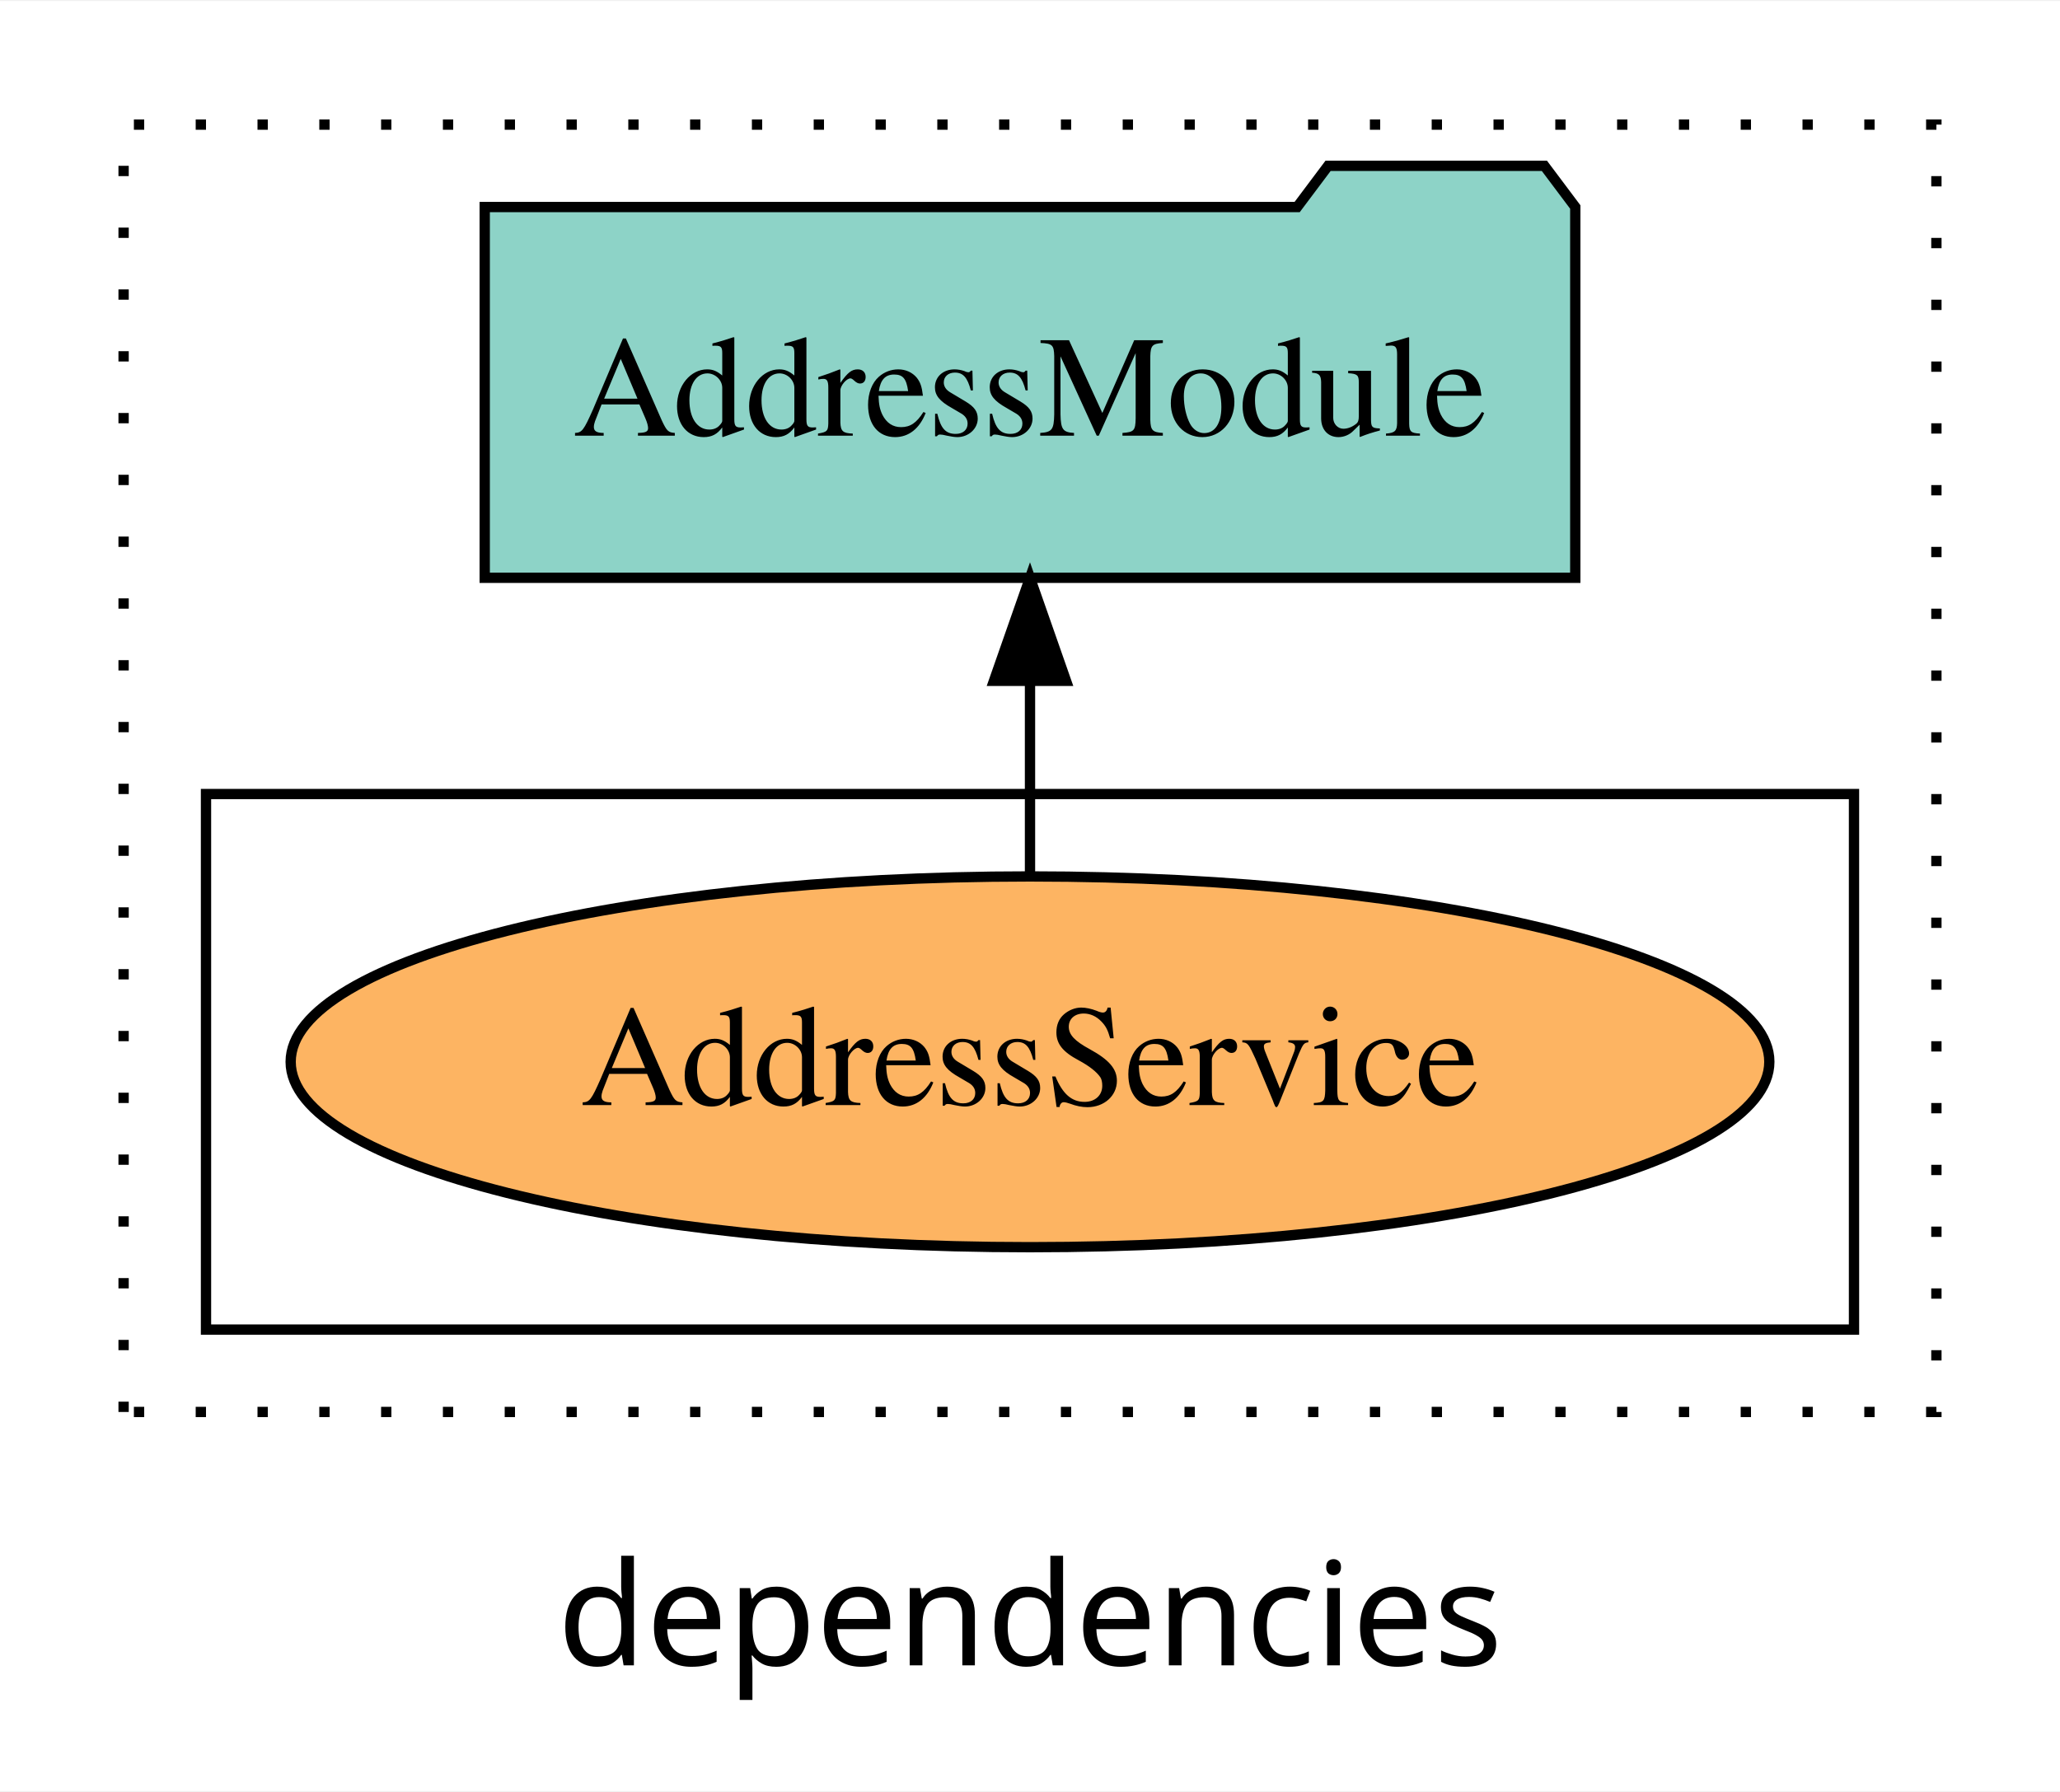
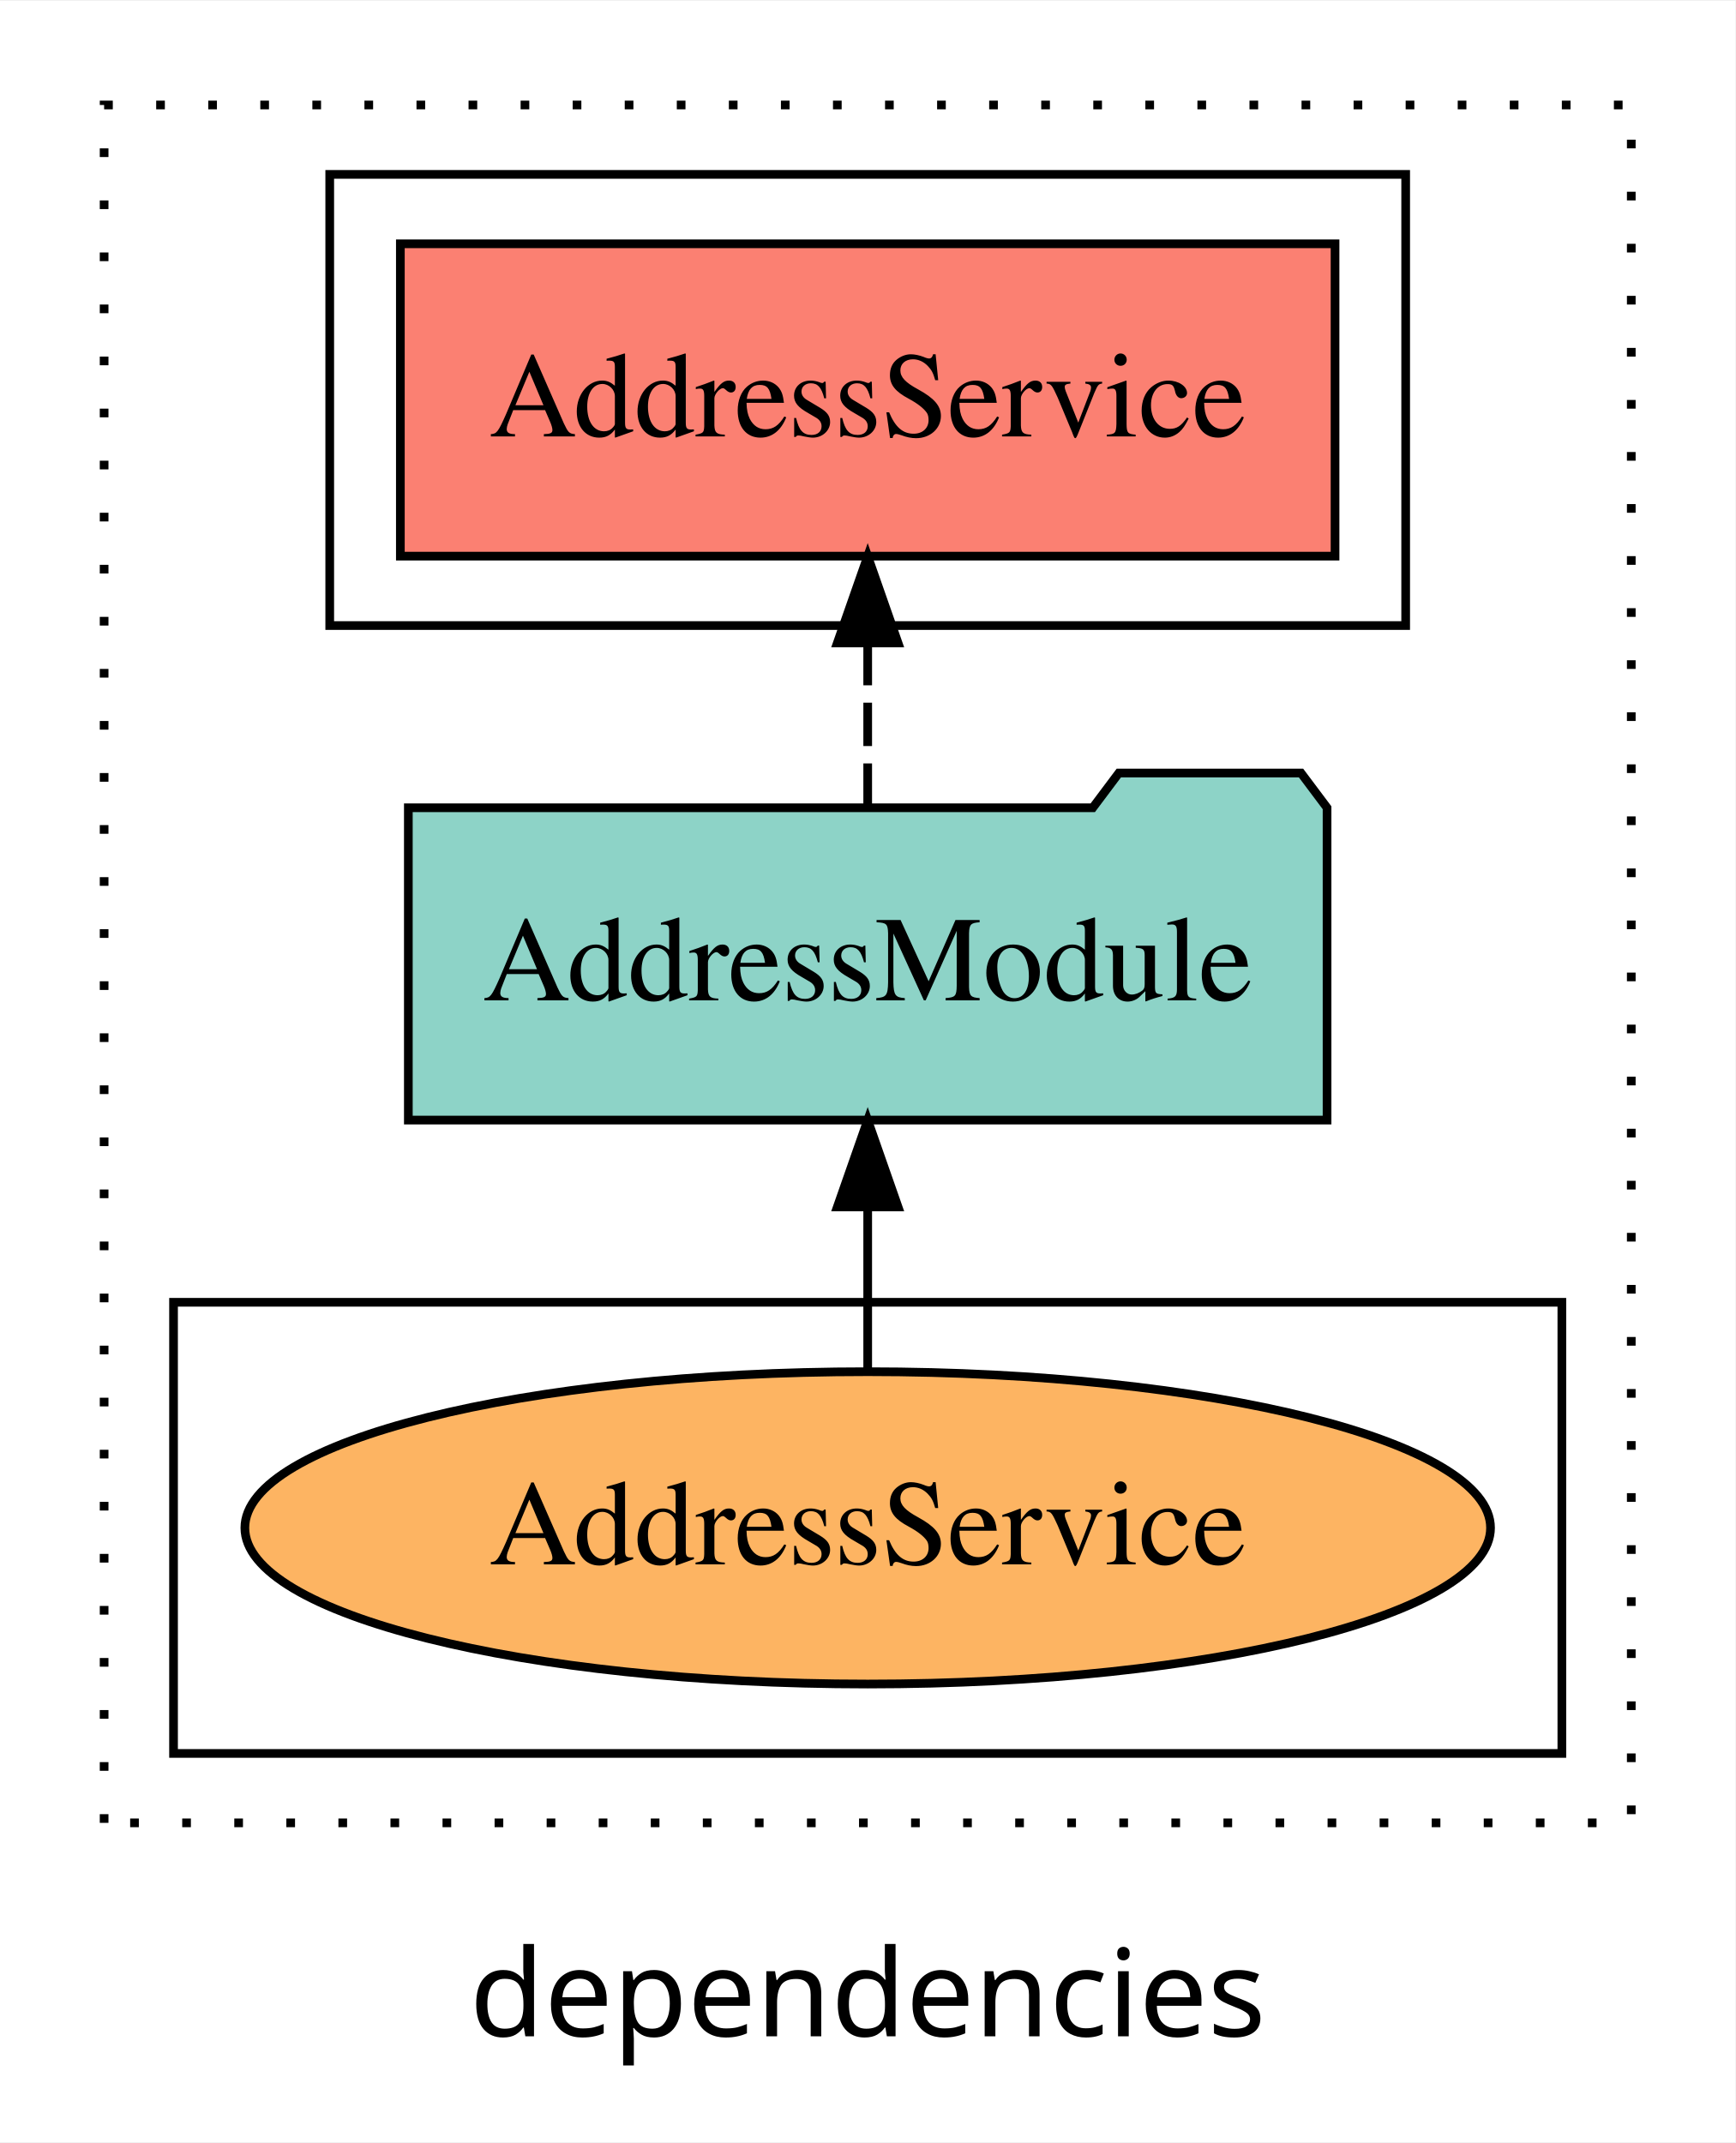
- <svg xmlns="http://www.w3.org/2000/svg" width="200pt" height="174pt" viewBox="0.00 0.00 200.00 173.80">
-   <g id="graph0" class="graph" transform="scale(1 1) rotate(0) translate(4 169.8)">
-     <polygon fill="white" stroke="transparent" points="-4,4 -4,-169.8 196,-169.8 196,4 -4,4" />
+ <svg xmlns="http://www.w3.org/2000/svg" width="200pt" height="247pt" viewBox="0.00 0.00 200.00 246.80">
+   <g id="graph0" class="graph" transform="scale(1 1) rotate(0) translate(4 242.8)">
+     <polygon fill="white" stroke="transparent" points="-4,4 -4,-242.8 196,-242.8 196,4 -4,4" />
    <text text-anchor="middle" x="96" y="-8.2" font-family="sans-serif" font-size="14.00">dependencies</text>
    <g id="clust1" class="cluster">
-       <polygon fill="none" stroke="black" stroke-dasharray="1,5" points="8,-32.8 8,-157.8 184,-157.8 184,-32.8 8,-32.8" />
+       <polygon fill="none" stroke="black" stroke-dasharray="1,5" points="8,-32.8 8,-230.8 184,-230.8 184,-32.8 8,-32.8" />
+     </g>
+     <g id="clust4" class="cluster">
+       <polygon fill="none" stroke="black" points="34,-170.8 34,-222.8 158,-222.8 158,-170.8 34,-170.8" />
    </g>
    <g id="clust6" class="cluster">
      <polygon fill="none" stroke="black" points="16,-40.8 16,-92.8 176,-92.8 176,-40.8 16,-40.8" />
    </g>
    <g id="node1" class="node">
-       <ellipse fill="#fdb462" stroke="black" cx="96" cy="-66.8" rx="71.78" ry="18" />
-       <text text-anchor="middle" x="96" y="-62.6" font-family="Times,serif" font-size="14.00">AddressService</text>
+       <polygon fill="#fb8072" stroke="black" points="149.86,-214.8 42.14,-214.8 42.14,-178.8 149.86,-178.8 149.86,-214.8" />
+       <text text-anchor="middle" x="96" y="-192.6" font-family="Times,serif" font-size="14.00">AddressService </text>
    </g>
    <g id="node2" class="node">
      <polygon fill="#8dd3c7" stroke="black" points="148.94,-149.8 145.94,-153.8 124.94,-153.8 121.94,-149.8 43.06,-149.8 43.06,-113.8 148.94,-113.8 148.94,-149.8" />
      <text text-anchor="middle" x="96" y="-127.6" font-family="Times,serif" font-size="14.00">AddressModule</text>
    </g>
    <g id="edge1" class="edge">
+       <path fill="none" stroke="black" stroke-dasharray="5,2" d="M96,-149.91C96,-149.91 96,-168.79 96,-168.79" />
+       <polygon fill="black" stroke="black" points="92.5,-168.79 96,-178.79 99.5,-168.79 92.5,-168.79" />
+     </g>
+     <g id="node3" class="node">
+       <ellipse fill="#fdb462" stroke="black" cx="96" cy="-66.8" rx="71.78" ry="18" />
+       <text text-anchor="middle" x="96" y="-62.6" font-family="Times,serif" font-size="14.00">AddressService</text>
+     </g>
+     <g id="edge2" class="edge">
      <path fill="none" stroke="black" d="M96,-84.91C96,-84.91 96,-103.79 96,-103.79" />
      <polygon fill="black" stroke="black" points="92.5,-103.79 96,-113.79 99.5,-103.79 92.5,-103.79" />
    </g>
  </g>
</svg>
